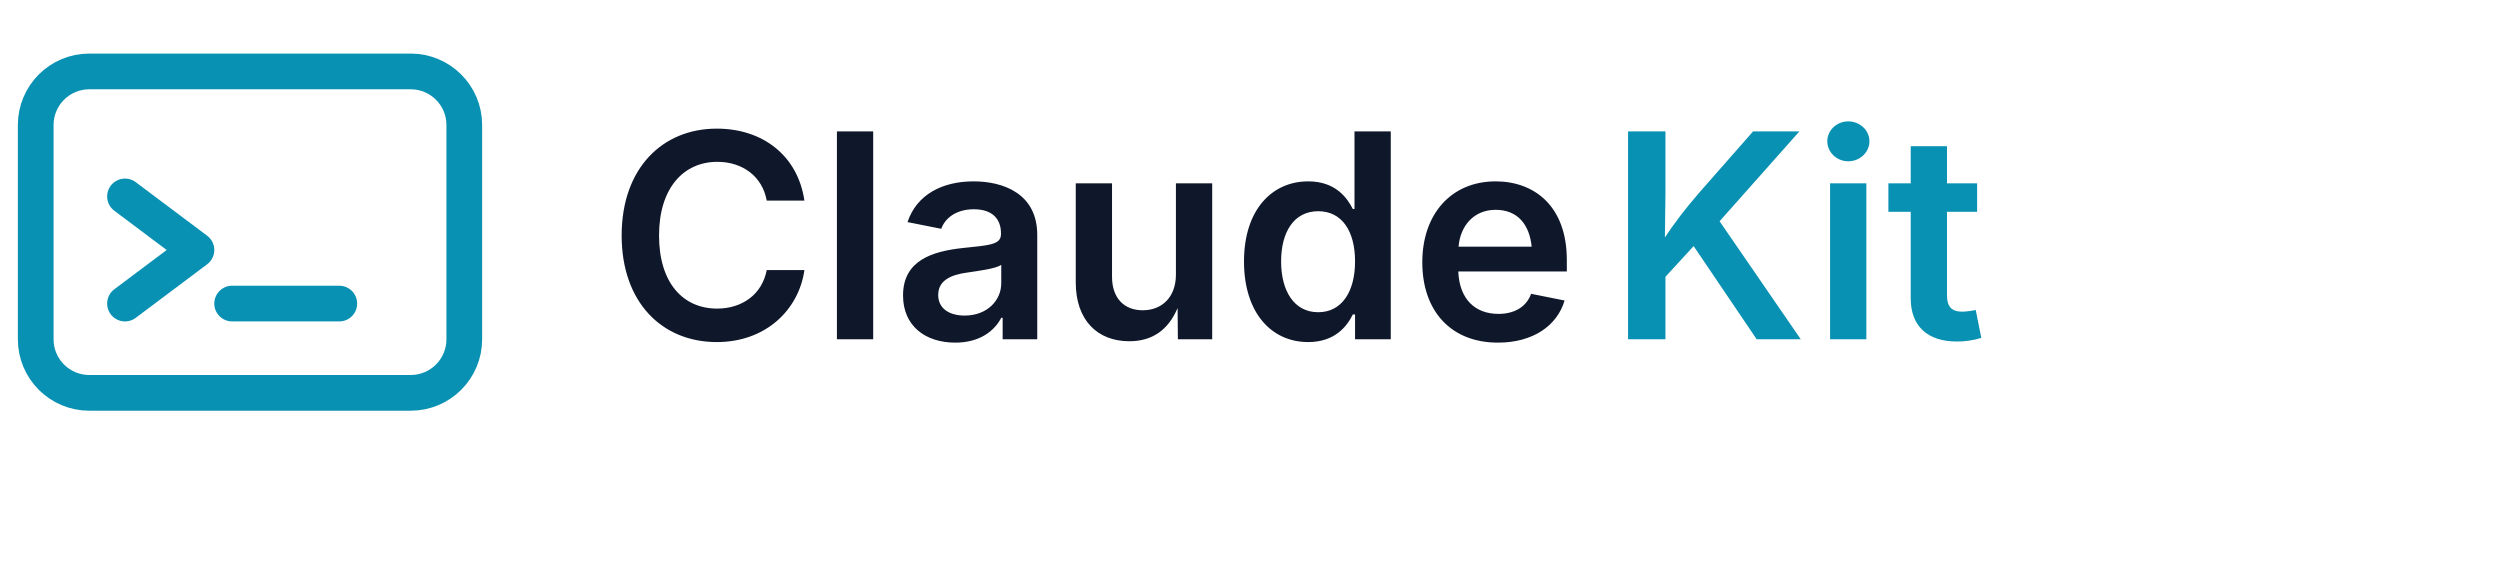
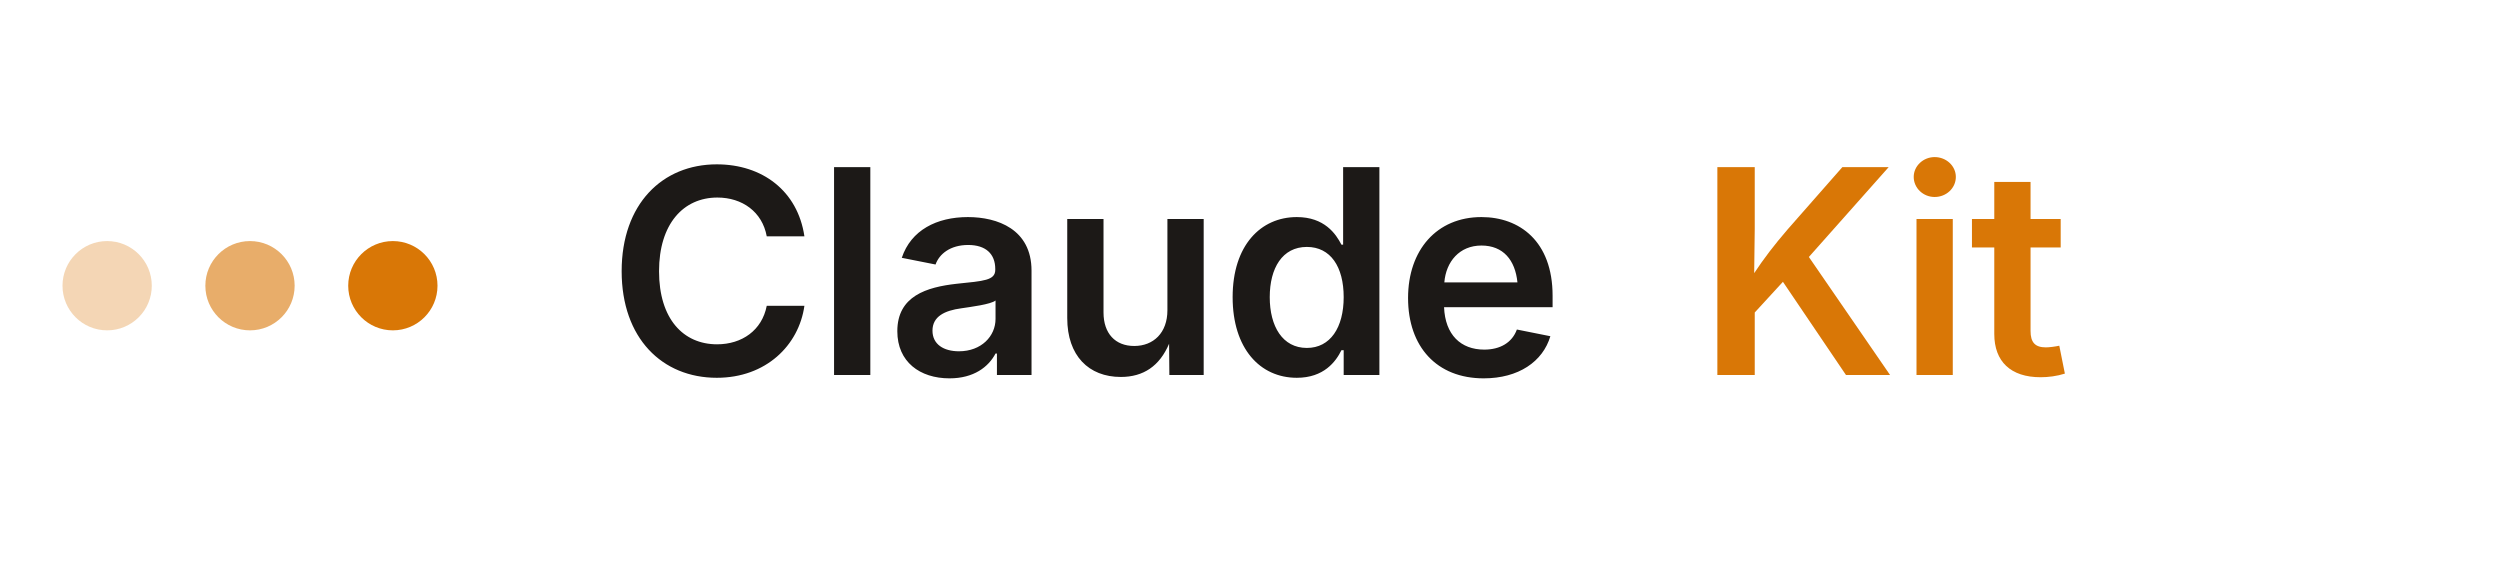
- <svg xmlns="http://www.w3.org/2000/svg" width="140" height="32" viewBox="0 0 140 32" fill="none">
-   <rect x="2" y="4" width="24" height="18" rx="3" stroke="#0891b2" stroke-width="2" fill="none" />
-   <path d="M7 11L11 14L7 17" stroke="#0891b2" stroke-width="2" stroke-linecap="round" stroke-linejoin="round" />
-   <line x1="13" y1="17" x2="19" y2="17" stroke="#0891b2" stroke-width="2" stroke-linecap="round" />
-   <text x="34" y="19" font-family="system-ui, -apple-system, sans-serif" font-size="16" font-weight="600" fill="#0f172a">
-     Claude
-   </text>
-   <text x="90" y="19" font-family="system-ui, -apple-system, sans-serif" font-size="16" font-weight="600" fill="#0891b2">
-     Kit
-   </text>
+ <svg xmlns="http://www.w3.org/2000/svg" width="140" height="32" viewBox="0 0 140 32" fill="none" role="img" aria-label="Claude Kit">
+   <circle cx="6" cy="16" r="2.5" fill="#d97706" opacity="0.3" />
+   <circle cx="14" cy="16" r="2.5" fill="#d97706" opacity="0.6" />
+   <circle cx="22" cy="16" r="2.5" fill="#d97706" />
+   <text x="34" y="21" font-family="'IBM Plex Sans', system-ui, -apple-system, sans-serif" font-size="16" font-weight="600" letter-spacing="-0.01em" fill="#1c1917">Claude</text>
+   <text x="95" y="21" font-family="'IBM Plex Sans', system-ui, -apple-system, sans-serif" font-size="16" font-weight="600" letter-spacing="-0.01em" fill="#d97706">Kit</text>
</svg>
